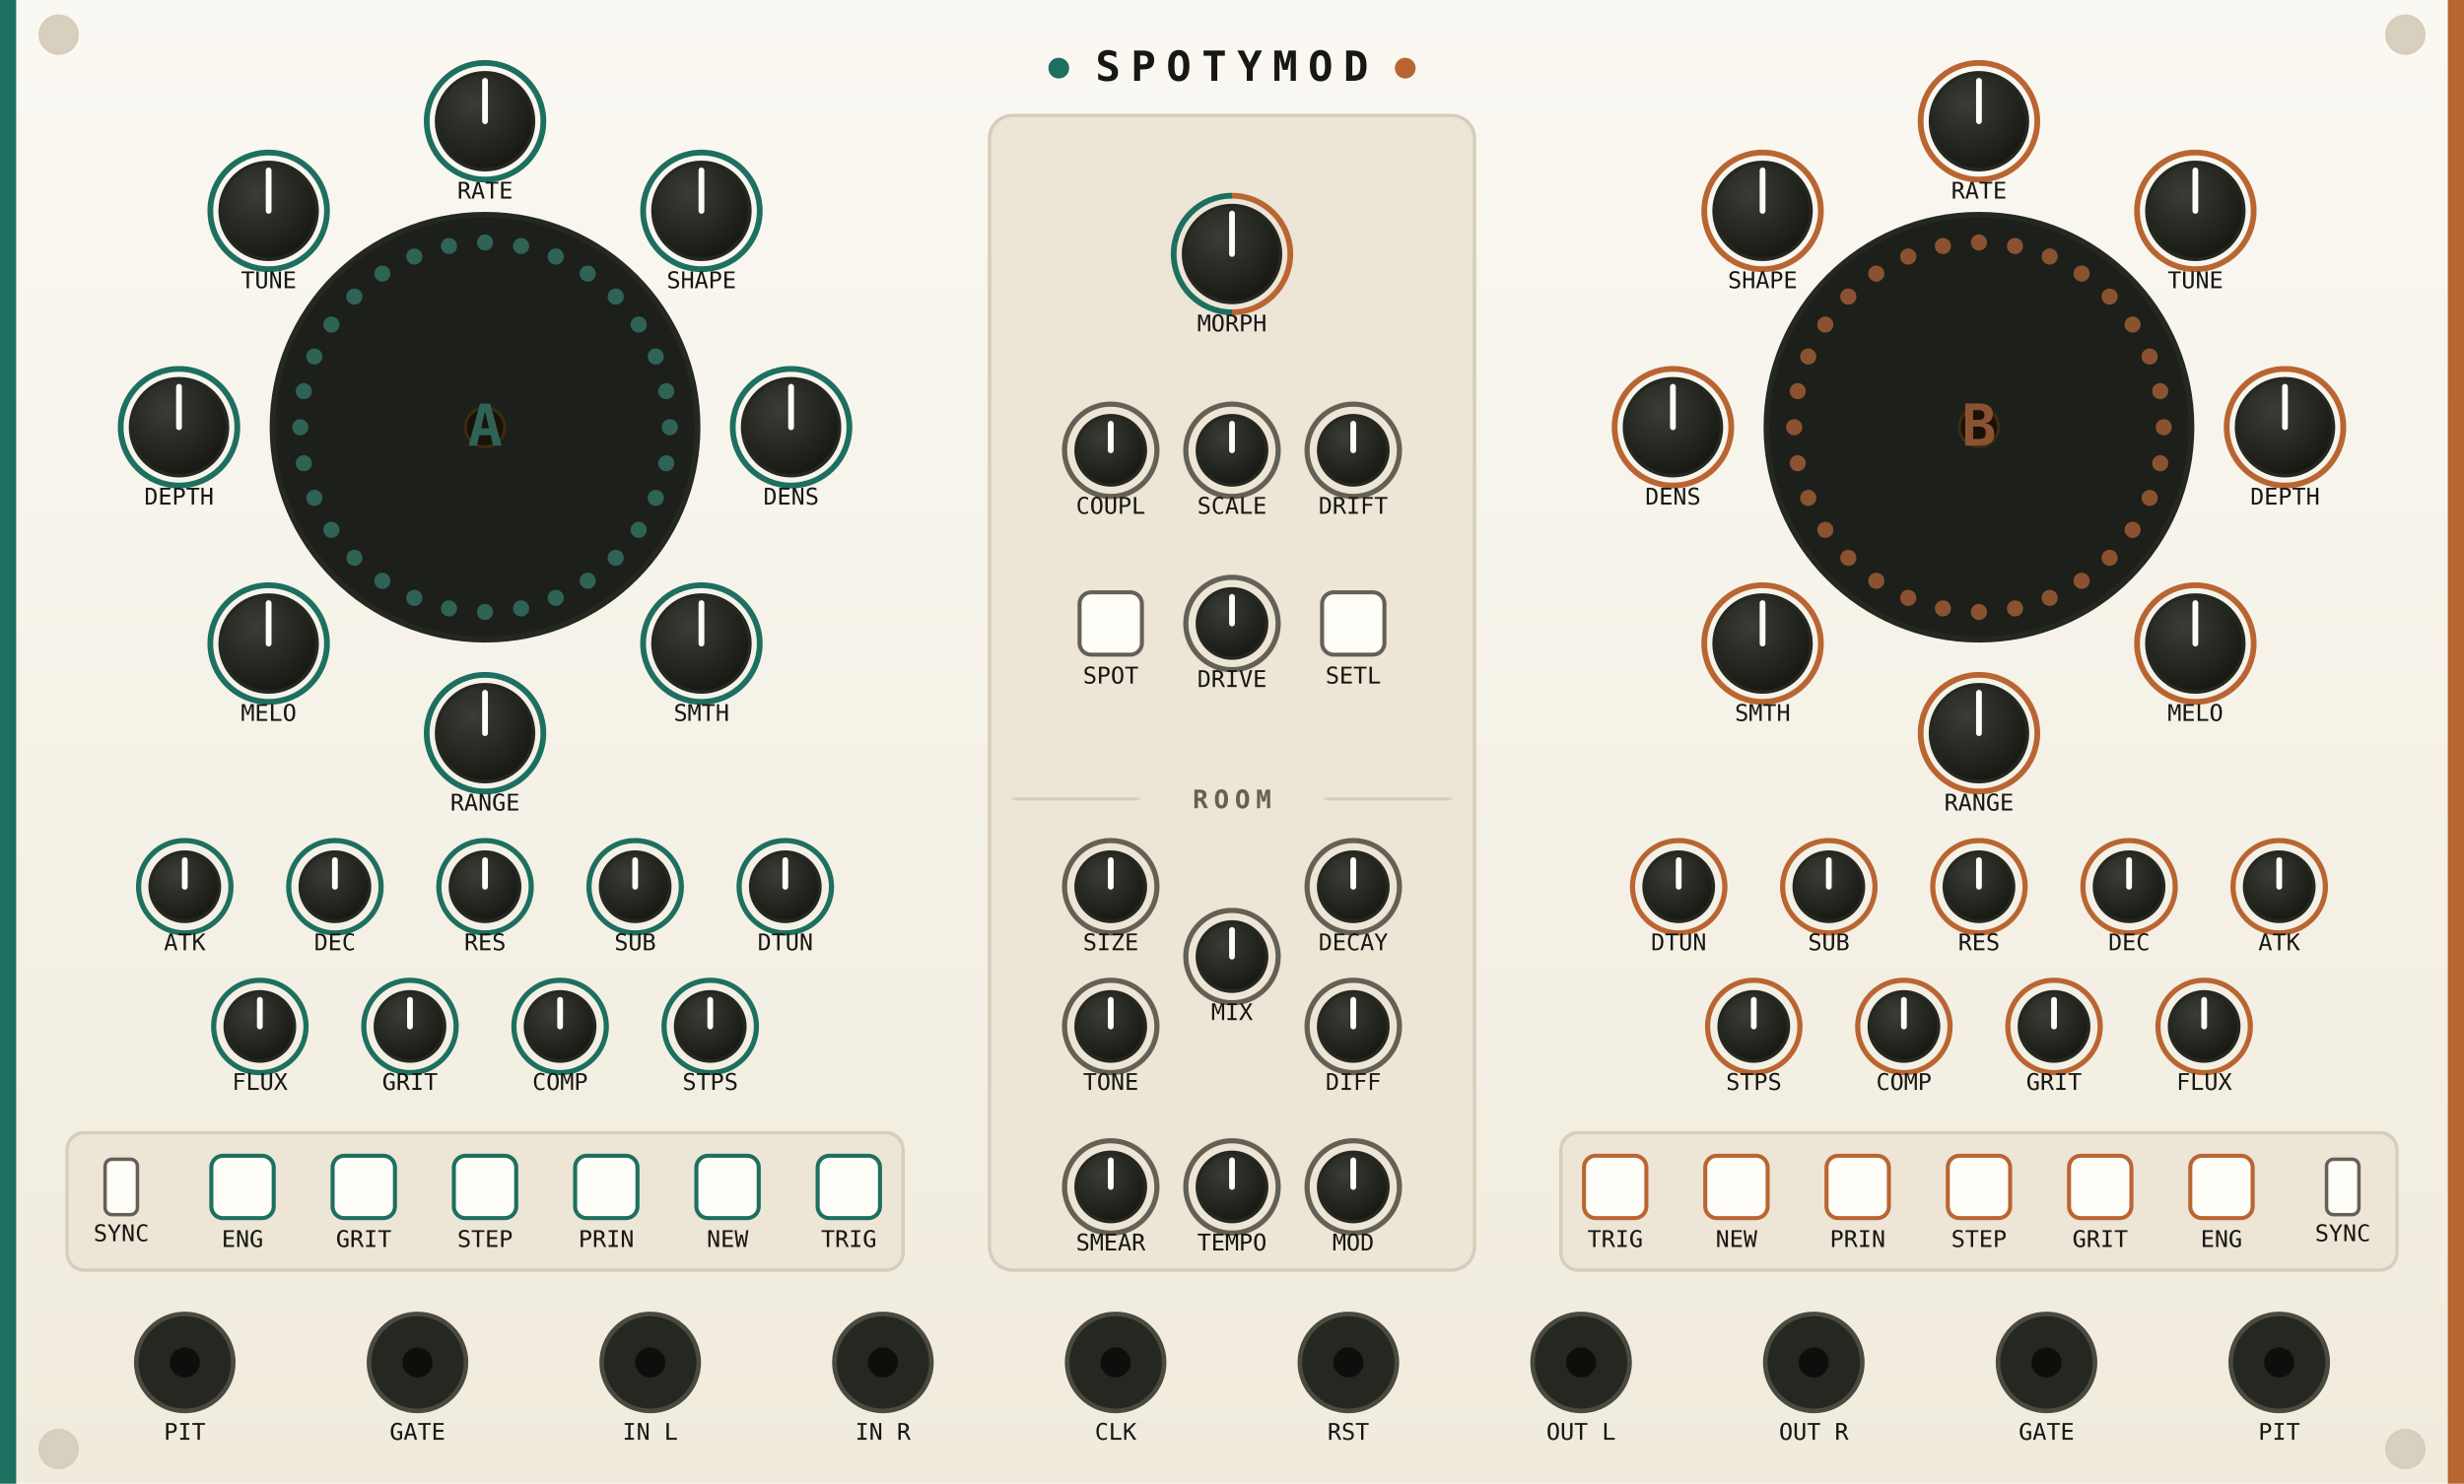
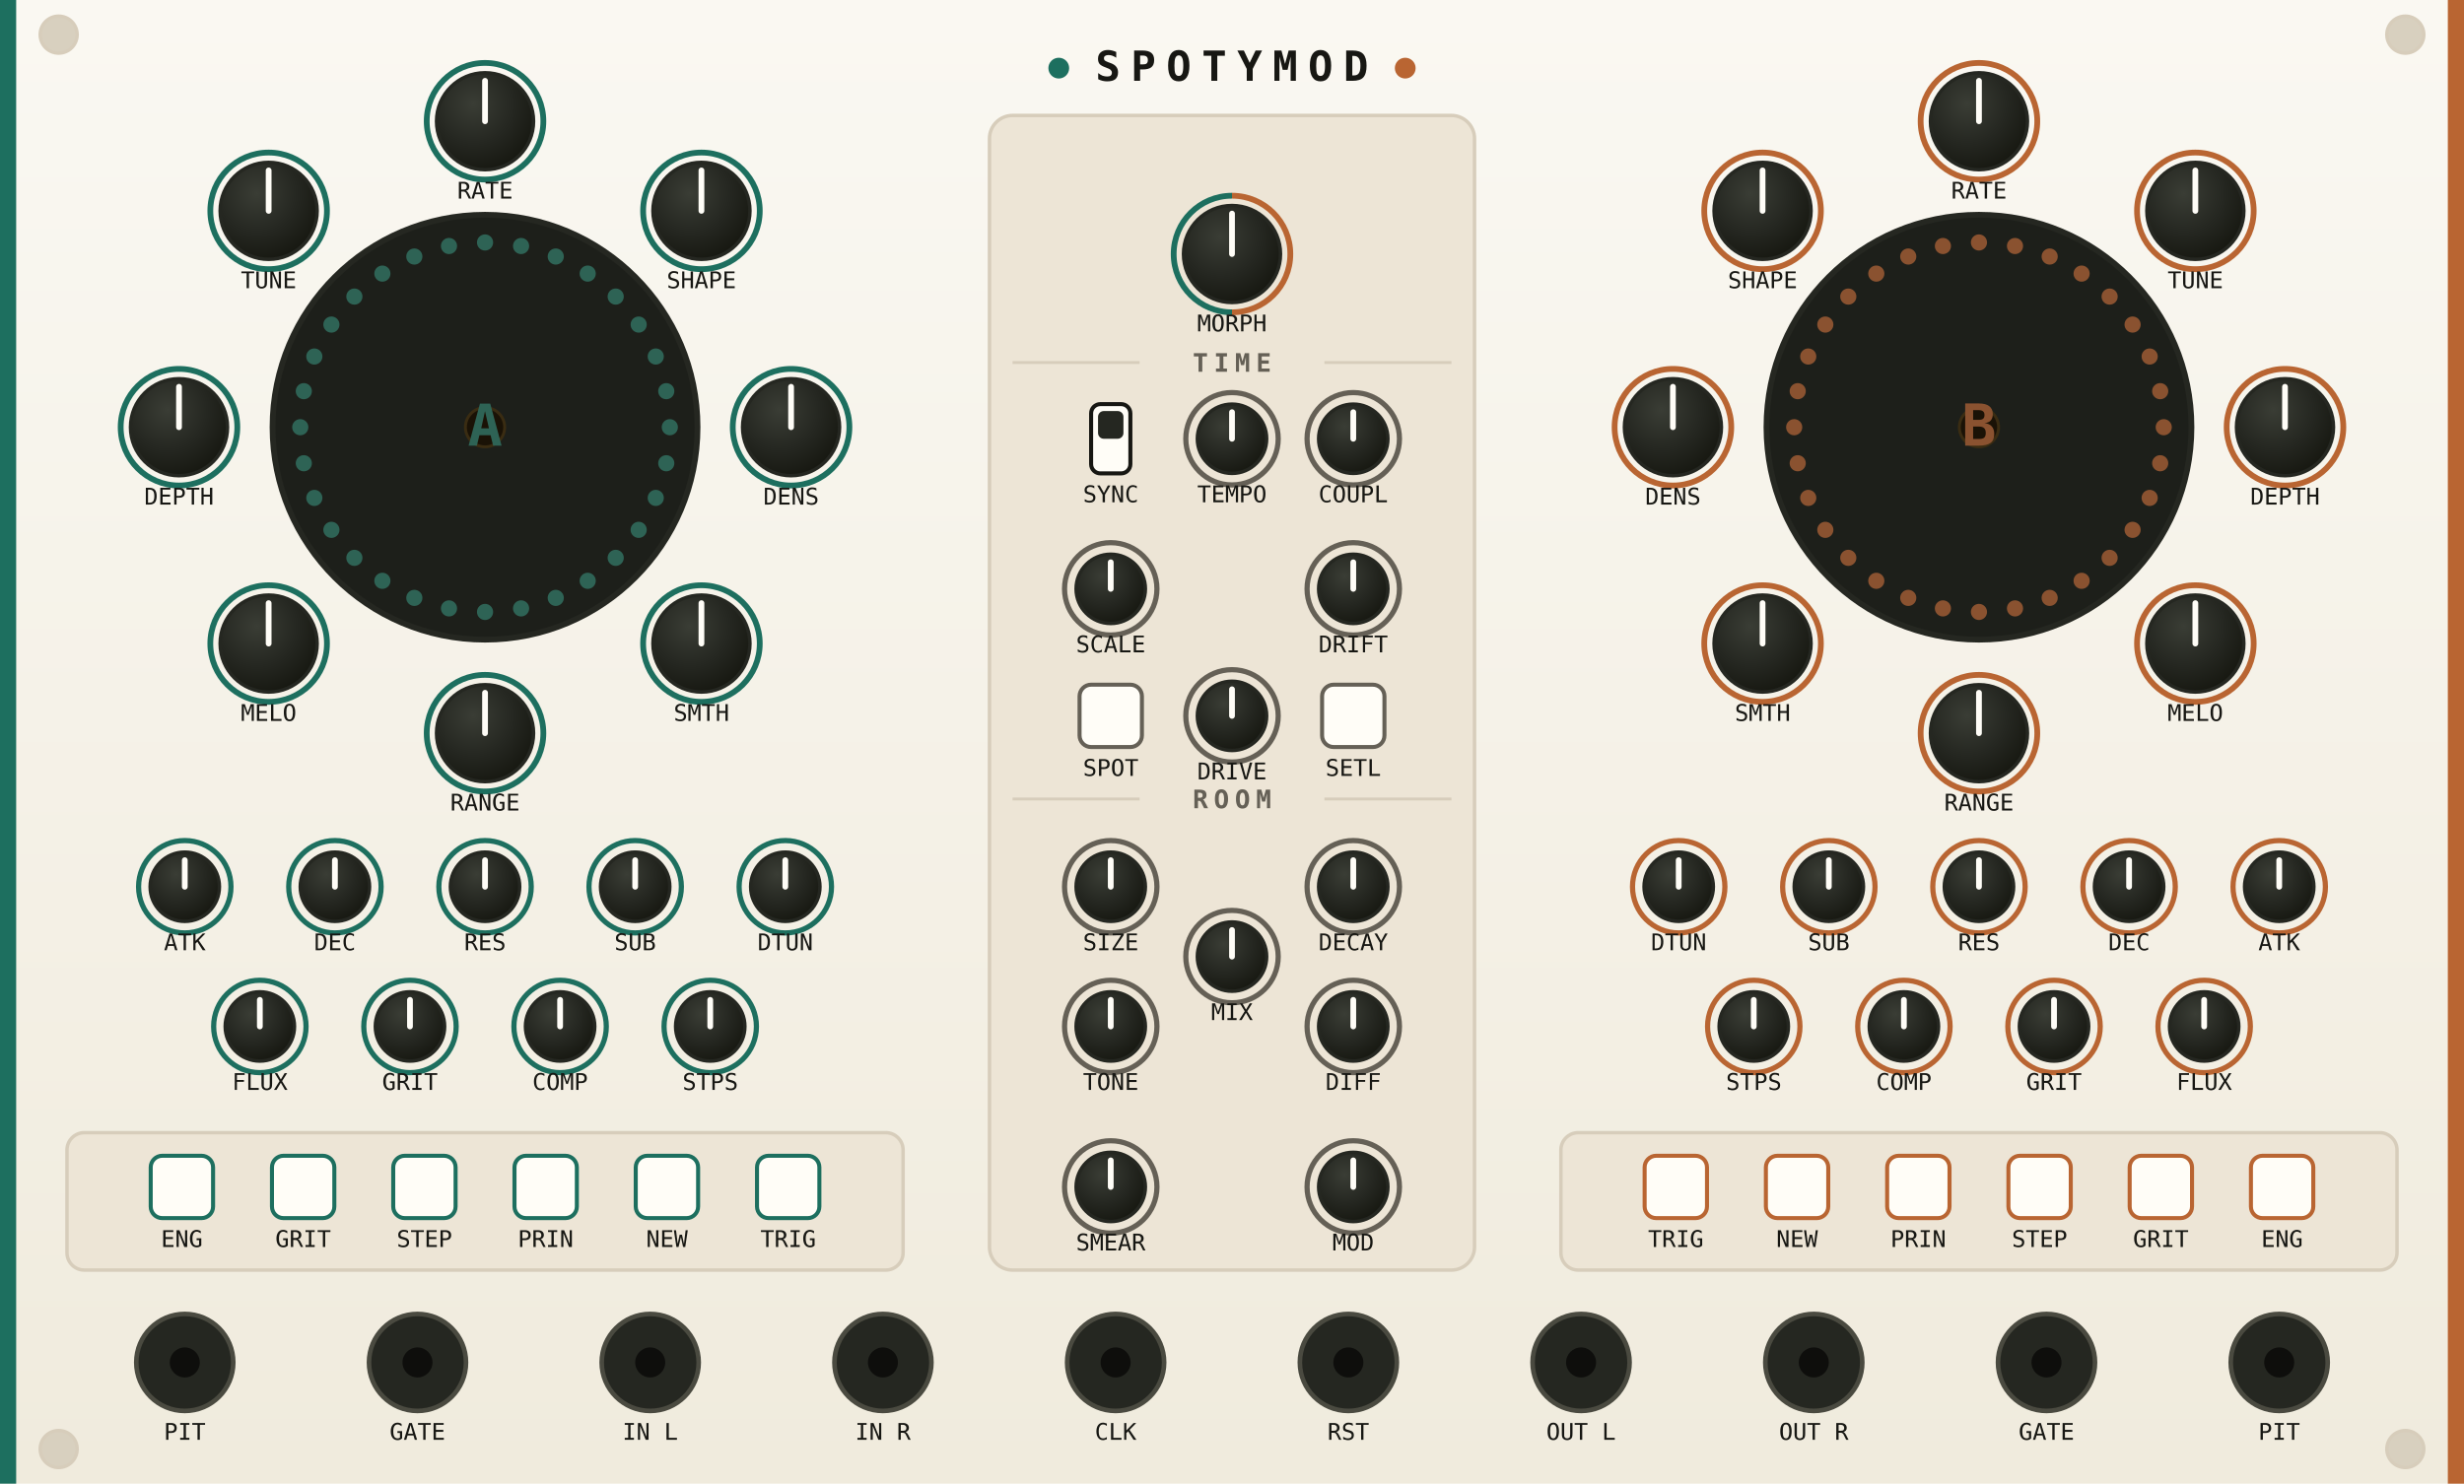
<svg xmlns="http://www.w3.org/2000/svg" width="213.360mm" height="128.500mm" viewBox="0 0 213.360 128.500">
  <defs>
    <radialGradient id="knobCap" cx="38%" cy="32%" r="75%">
      <stop offset="0%" stop-color="#3a3d35" />
      <stop offset="55%" stop-color="#252721" />
      <stop offset="100%" stop-color="#15160f" />
    </radialGradient>
    <linearGradient id="plate" x1="0" y1="0" x2="0" y2="1">
      <stop offset="0%" stop-color="#faf8f2" />
      <stop offset="100%" stop-color="#f0ebdd" />
    </linearGradient>
  </defs>
  <rect x="0" y="0" width="213.360" height="128.500" fill="url(#plate)" />
  <rect x="0" y="0" width="1.4" height="128.500" fill="#1d6f5f" />
  <rect x="211.960" y="0" width="1.4" height="128.500" fill="#b96532" />
  <circle cx="5.080" cy="3.000" r="1.6" fill="#d8d0bf" stroke="#d7cdbb" stroke-width="0.3" />
  <circle cx="5.080" cy="125.500" r="1.6" fill="#d8d0bf" stroke="#d7cdbb" stroke-width="0.3" />
  <circle cx="208.280" cy="3.000" r="1.6" fill="#d8d0bf" stroke="#d7cdbb" stroke-width="0.3" />
  <circle cx="208.280" cy="125.500" r="1.6" fill="#d8d0bf" stroke="#d7cdbb" stroke-width="0.3" />
  <rect x="85.680" y="10.0" width="42.0" height="100.0" rx="2" fill="#ede5d6" stroke="#d7cdbb" stroke-width="0.3" />
  <circle cx="42.000" cy="37.000" r="18.400" fill="#1d1f1a" stroke="#252721" stroke-width="0.5" />
  <circle cx="42.000" cy="21.000" r="0.7" fill="#2e6355" />
  <circle cx="45.121" cy="21.307" r="0.7" fill="#2e6355" />
  <circle cx="48.123" cy="22.218" r="0.7" fill="#2e6355" />
  <circle cx="50.889" cy="23.696" r="0.7" fill="#2e6355" />
  <circle cx="53.314" cy="25.686" r="0.7" fill="#2e6355" />
  <circle cx="55.304" cy="28.111" r="0.7" fill="#2e6355" />
  <circle cx="56.782" cy="30.877" r="0.7" fill="#2e6355" />
  <circle cx="57.693" cy="33.879" r="0.7" fill="#2e6355" />
  <circle cx="58.000" cy="37.000" r="0.7" fill="#2e6355" />
  <circle cx="57.693" cy="40.121" r="0.7" fill="#2e6355" />
  <circle cx="56.782" cy="43.123" r="0.7" fill="#2e6355" />
  <circle cx="55.304" cy="45.889" r="0.7" fill="#2e6355" />
  <circle cx="53.314" cy="48.314" r="0.7" fill="#2e6355" />
  <circle cx="50.889" cy="50.304" r="0.7" fill="#2e6355" />
  <circle cx="48.123" cy="51.782" r="0.7" fill="#2e6355" />
  <circle cx="45.121" cy="52.693" r="0.7" fill="#2e6355" />
  <circle cx="42.000" cy="53.000" r="0.7" fill="#2e6355" />
  <circle cx="38.879" cy="52.693" r="0.7" fill="#2e6355" />
  <circle cx="35.877" cy="51.782" r="0.7" fill="#2e6355" />
  <circle cx="33.111" cy="50.304" r="0.7" fill="#2e6355" />
  <circle cx="30.686" cy="48.314" r="0.7" fill="#2e6355" />
  <circle cx="28.696" cy="45.889" r="0.7" fill="#2e6355" />
  <circle cx="27.218" cy="43.123" r="0.7" fill="#2e6355" />
  <circle cx="26.307" cy="40.121" r="0.7" fill="#2e6355" />
  <circle cx="26.000" cy="37.000" r="0.7" fill="#2e6355" />
  <circle cx="26.307" cy="33.879" r="0.7" fill="#2e6355" />
  <circle cx="27.218" cy="30.877" r="0.7" fill="#2e6355" />
  <circle cx="28.696" cy="28.111" r="0.7" fill="#2e6355" />
  <circle cx="30.686" cy="25.686" r="0.7" fill="#2e6355" />
  <circle cx="33.111" cy="23.696" r="0.7" fill="#2e6355" />
  <circle cx="35.877" cy="22.218" r="0.7" fill="#2e6355" />
  <circle cx="38.879" cy="21.307" r="0.7" fill="#2e6355" />
  <circle cx="171.360" cy="37.000" r="18.400" fill="#1d1f1a" stroke="#252721" stroke-width="0.5" />
  <circle cx="171.360" cy="21.000" r="0.7" fill="#8a5230" />
  <circle cx="174.481" cy="21.307" r="0.7" fill="#8a5230" />
  <circle cx="177.483" cy="22.218" r="0.7" fill="#8a5230" />
  <circle cx="180.249" cy="23.696" r="0.7" fill="#8a5230" />
  <circle cx="182.674" cy="25.686" r="0.7" fill="#8a5230" />
  <circle cx="184.664" cy="28.111" r="0.7" fill="#8a5230" />
  <circle cx="186.142" cy="30.877" r="0.7" fill="#8a5230" />
  <circle cx="187.053" cy="33.879" r="0.7" fill="#8a5230" />
  <circle cx="187.360" cy="37.000" r="0.7" fill="#8a5230" />
  <circle cx="187.053" cy="40.121" r="0.7" fill="#8a5230" />
  <circle cx="186.142" cy="43.123" r="0.7" fill="#8a5230" />
  <circle cx="184.664" cy="45.889" r="0.7" fill="#8a5230" />
  <circle cx="182.674" cy="48.314" r="0.7" fill="#8a5230" />
  <circle cx="180.249" cy="50.304" r="0.7" fill="#8a5230" />
  <circle cx="177.483" cy="51.782" r="0.7" fill="#8a5230" />
  <circle cx="174.481" cy="52.693" r="0.7" fill="#8a5230" />
  <circle cx="171.360" cy="53.000" r="0.7" fill="#8a5230" />
  <circle cx="168.239" cy="52.693" r="0.7" fill="#8a5230" />
  <circle cx="165.237" cy="51.782" r="0.7" fill="#8a5230" />
  <circle cx="162.471" cy="50.304" r="0.7" fill="#8a5230" />
  <circle cx="160.046" cy="48.314" r="0.7" fill="#8a5230" />
  <circle cx="158.056" cy="45.889" r="0.7" fill="#8a5230" />
  <circle cx="156.578" cy="43.123" r="0.7" fill="#8a5230" />
  <circle cx="155.667" cy="40.121" r="0.7" fill="#8a5230" />
  <circle cx="155.360" cy="37.000" r="0.7" fill="#8a5230" />
  <circle cx="155.667" cy="33.879" r="0.7" fill="#8a5230" />
  <circle cx="156.578" cy="30.877" r="0.7" fill="#8a5230" />
  <circle cx="158.056" cy="28.111" r="0.7" fill="#8a5230" />
  <circle cx="160.046" cy="25.686" r="0.7" fill="#8a5230" />
  <circle cx="162.471" cy="23.696" r="0.7" fill="#8a5230" />
  <circle cx="165.237" cy="22.218" r="0.7" fill="#8a5230" />
  <circle cx="168.239" cy="21.307" r="0.7" fill="#8a5230" />
  <rect x="5.800" y="98.1" width="72.4" height="11.9" rx="1.5" fill="#ede5d6" stroke="#d7cdbb" stroke-width="0.3" />
  <rect x="135.160" y="98.1" width="72.4" height="11.9" rx="1.5" fill="#ede5d6" stroke="#d7cdbb" stroke-width="0.3" />
-   <line x1="87.680" y1="69.2" x2="98.680" y2="69.2" stroke="#d7cdbb" stroke-width="0.25" />
-   <line x1="114.680" y1="69.2" x2="125.680" y2="69.2" stroke="#d7cdbb" stroke-width="0.25" />
+   <line x1="87.680" y1="69.200" x2="98.680" y2="69.200" stroke="#d7cdbb" stroke-width="0.25" />
+   <line x1="114.680" y1="69.200" x2="125.680" y2="69.200" stroke="#d7cdbb" stroke-width="0.25" />
+   <line x1="87.680" y1="31.400" x2="98.680" y2="31.400" stroke="#d7cdbb" stroke-width="0.25" />
+   <line x1="114.680" y1="31.400" x2="125.680" y2="31.400" stroke="#d7cdbb" stroke-width="0.25" />
  <circle cx="91.680" cy="5.9" r="0.9" fill="#1d6f5f" />
  <circle cx="121.680" cy="5.9" r="0.9" fill="#b96532" />
  <circle cx="42.000" cy="10.500" r="5.050" fill="none" stroke="#1d6f5f" stroke-width="0.5" />
  <circle cx="42.000" cy="10.500" r="4.200" fill="url(#knobCap)" stroke="#252721" stroke-width="0.3" />
  <line x1="42.000" y1="10.500" x2="42.000" y2="7.000" stroke="#fffdf7" stroke-width="0.5" stroke-linecap="round" />
  <text x="42.000" y="17.200" fill="#171713" text-anchor="middle" font-family="monospace" font-size="2.0">RATE</text>
  <circle cx="60.738" cy="18.262" r="5.050" fill="none" stroke="#1d6f5f" stroke-width="0.5" />
  <circle cx="60.738" cy="18.262" r="4.200" fill="url(#knobCap)" stroke="#252721" stroke-width="0.3" />
  <line x1="60.738" y1="18.262" x2="60.738" y2="14.762" stroke="#fffdf7" stroke-width="0.5" stroke-linecap="round" />
  <text x="60.738" y="24.962" fill="#171713" text-anchor="middle" font-family="monospace" font-size="2.0">SHAPE</text>
  <circle cx="68.500" cy="37.000" r="5.050" fill="none" stroke="#1d6f5f" stroke-width="0.5" />
  <circle cx="68.500" cy="37.000" r="4.200" fill="url(#knobCap)" stroke="#252721" stroke-width="0.3" />
  <line x1="68.500" y1="37.000" x2="68.500" y2="33.500" stroke="#fffdf7" stroke-width="0.5" stroke-linecap="round" />
  <text x="68.500" y="43.700" fill="#171713" text-anchor="middle" font-family="monospace" font-size="2.0">DENS</text>
  <circle cx="60.738" cy="55.738" r="5.050" fill="none" stroke="#1d6f5f" stroke-width="0.5" />
  <circle cx="60.738" cy="55.738" r="4.200" fill="url(#knobCap)" stroke="#252721" stroke-width="0.3" />
  <line x1="60.738" y1="55.738" x2="60.738" y2="52.238" stroke="#fffdf7" stroke-width="0.5" stroke-linecap="round" />
  <text x="60.738" y="62.438" fill="#171713" text-anchor="middle" font-family="monospace" font-size="2.0">SMTH</text>
  <circle cx="42.000" cy="63.500" r="5.050" fill="none" stroke="#1d6f5f" stroke-width="0.5" />
  <circle cx="42.000" cy="63.500" r="4.200" fill="url(#knobCap)" stroke="#252721" stroke-width="0.3" />
  <line x1="42.000" y1="63.500" x2="42.000" y2="60.000" stroke="#fffdf7" stroke-width="0.5" stroke-linecap="round" />
  <text x="42.000" y="70.200" fill="#171713" text-anchor="middle" font-family="monospace" font-size="2.0">RANGE</text>
  <circle cx="23.262" cy="55.738" r="5.050" fill="none" stroke="#1d6f5f" stroke-width="0.5" />
  <circle cx="23.262" cy="55.738" r="4.200" fill="url(#knobCap)" stroke="#252721" stroke-width="0.3" />
  <line x1="23.262" y1="55.738" x2="23.262" y2="52.238" stroke="#fffdf7" stroke-width="0.5" stroke-linecap="round" />
  <text x="23.262" y="62.438" fill="#171713" text-anchor="middle" font-family="monospace" font-size="2.0">MELO</text>
  <circle cx="15.500" cy="37.000" r="5.050" fill="none" stroke="#1d6f5f" stroke-width="0.5" />
  <circle cx="15.500" cy="37.000" r="4.200" fill="url(#knobCap)" stroke="#252721" stroke-width="0.3" />
  <line x1="15.500" y1="37.000" x2="15.500" y2="33.500" stroke="#fffdf7" stroke-width="0.5" stroke-linecap="round" />
  <text x="15.500" y="43.700" fill="#171713" text-anchor="middle" font-family="monospace" font-size="2.0">DEPTH</text>
  <circle cx="23.262" cy="18.262" r="5.050" fill="none" stroke="#1d6f5f" stroke-width="0.5" />
  <circle cx="23.262" cy="18.262" r="4.200" fill="url(#knobCap)" stroke="#252721" stroke-width="0.3" />
  <line x1="23.262" y1="18.262" x2="23.262" y2="14.762" stroke="#fffdf7" stroke-width="0.5" stroke-linecap="round" />
  <text x="23.262" y="24.962" fill="#171713" text-anchor="middle" font-family="monospace" font-size="2.0">TUNE</text>
  <circle cx="16.000" cy="76.800" r="4.000" fill="none" stroke="#1d6f5f" stroke-width="0.45" />
  <circle cx="16.000" cy="76.800" r="3.000" fill="url(#knobCap)" stroke="#252721" stroke-width="0.3" />
  <line x1="16.000" y1="76.800" x2="16.000" y2="74.500" stroke="#fffdf7" stroke-width="0.5" stroke-linecap="round" />
  <text x="16.000" y="82.300" fill="#171713" text-anchor="middle" font-family="monospace" font-size="2.0">ATK</text>
  <circle cx="29.000" cy="76.800" r="4.000" fill="none" stroke="#1d6f5f" stroke-width="0.45" />
  <circle cx="29.000" cy="76.800" r="3.000" fill="url(#knobCap)" stroke="#252721" stroke-width="0.3" />
  <line x1="29.000" y1="76.800" x2="29.000" y2="74.500" stroke="#fffdf7" stroke-width="0.5" stroke-linecap="round" />
  <text x="29.000" y="82.300" fill="#171713" text-anchor="middle" font-family="monospace" font-size="2.0">DEC</text>
  <circle cx="42.000" cy="76.800" r="4.000" fill="none" stroke="#1d6f5f" stroke-width="0.45" />
  <circle cx="42.000" cy="76.800" r="3.000" fill="url(#knobCap)" stroke="#252721" stroke-width="0.3" />
  <line x1="42.000" y1="76.800" x2="42.000" y2="74.500" stroke="#fffdf7" stroke-width="0.5" stroke-linecap="round" />
  <text x="42.000" y="82.300" fill="#171713" text-anchor="middle" font-family="monospace" font-size="2.0">RES</text>
  <circle cx="55.000" cy="76.800" r="4.000" fill="none" stroke="#1d6f5f" stroke-width="0.45" />
  <circle cx="55.000" cy="76.800" r="3.000" fill="url(#knobCap)" stroke="#252721" stroke-width="0.3" />
  <line x1="55.000" y1="76.800" x2="55.000" y2="74.500" stroke="#fffdf7" stroke-width="0.5" stroke-linecap="round" />
  <text x="55.000" y="82.300" fill="#171713" text-anchor="middle" font-family="monospace" font-size="2.0">SUB</text>
  <circle cx="68.000" cy="76.800" r="4.000" fill="none" stroke="#1d6f5f" stroke-width="0.45" />
  <circle cx="68.000" cy="76.800" r="3.000" fill="url(#knobCap)" stroke="#252721" stroke-width="0.3" />
  <line x1="68.000" y1="76.800" x2="68.000" y2="74.500" stroke="#fffdf7" stroke-width="0.5" stroke-linecap="round" />
  <text x="68.000" y="82.300" fill="#171713" text-anchor="middle" font-family="monospace" font-size="2.0">DTUN</text>
  <circle cx="22.500" cy="88.900" r="4.000" fill="none" stroke="#1d6f5f" stroke-width="0.45" />
  <circle cx="22.500" cy="88.900" r="3.000" fill="url(#knobCap)" stroke="#252721" stroke-width="0.3" />
  <line x1="22.500" y1="88.900" x2="22.500" y2="86.600" stroke="#fffdf7" stroke-width="0.5" stroke-linecap="round" />
  <text x="22.500" y="94.400" fill="#171713" text-anchor="middle" font-family="monospace" font-size="2.0">FLUX</text>
  <circle cx="35.500" cy="88.900" r="4.000" fill="none" stroke="#1d6f5f" stroke-width="0.45" />
  <circle cx="35.500" cy="88.900" r="3.000" fill="url(#knobCap)" stroke="#252721" stroke-width="0.3" />
  <line x1="35.500" y1="88.900" x2="35.500" y2="86.600" stroke="#fffdf7" stroke-width="0.5" stroke-linecap="round" />
  <text x="35.500" y="94.400" fill="#171713" text-anchor="middle" font-family="monospace" font-size="2.0">GRIT</text>
  <circle cx="48.500" cy="88.900" r="4.000" fill="none" stroke="#1d6f5f" stroke-width="0.45" />
  <circle cx="48.500" cy="88.900" r="3.000" fill="url(#knobCap)" stroke="#252721" stroke-width="0.3" />
  <line x1="48.500" y1="88.900" x2="48.500" y2="86.600" stroke="#fffdf7" stroke-width="0.5" stroke-linecap="round" />
  <text x="48.500" y="94.400" fill="#171713" text-anchor="middle" font-family="monospace" font-size="2.0">COMP</text>
  <circle cx="61.500" cy="88.900" r="4.000" fill="none" stroke="#1d6f5f" stroke-width="0.45" />
  <circle cx="61.500" cy="88.900" r="3.000" fill="url(#knobCap)" stroke="#252721" stroke-width="0.3" />
  <line x1="61.500" y1="88.900" x2="61.500" y2="86.600" stroke="#fffdf7" stroke-width="0.5" stroke-linecap="round" />
  <text x="61.500" y="94.400" fill="#171713" text-anchor="middle" font-family="monospace" font-size="2.0">STPS</text>
-   <rect x="9.100" y="100.400" width="2.8" height="4.8" rx="0.6" fill="#fffdf7" stroke="#656056" stroke-width="0.3" />
-   <text x="10.500" y="107.500" fill="#171713" text-anchor="middle" font-family="monospace" font-size="2.0">SYNC</text>
-   <rect x="18.300" y="100.100" width="5.400" height="5.400" rx="1.0" fill="#fffdf7" stroke="#1d6f5f" stroke-width="0.35" />
-   <text x="21.000" y="108.000" fill="#171713" text-anchor="middle" font-family="monospace" font-size="2.0">ENG</text>
-   <rect x="28.800" y="100.100" width="5.400" height="5.400" rx="1.0" fill="#fffdf7" stroke="#1d6f5f" stroke-width="0.35" />
-   <text x="31.500" y="108.000" fill="#171713" text-anchor="middle" font-family="monospace" font-size="2.0">GRIT</text>
-   <rect x="39.300" y="100.100" width="5.400" height="5.400" rx="1.0" fill="#fffdf7" stroke="#1d6f5f" stroke-width="0.35" />
-   <text x="42.000" y="108.000" fill="#171713" text-anchor="middle" font-family="monospace" font-size="2.0">STEP</text>
-   <rect x="49.800" y="100.100" width="5.400" height="5.400" rx="1.0" fill="#fffdf7" stroke="#1d6f5f" stroke-width="0.35" />
-   <text x="52.500" y="108.000" fill="#171713" text-anchor="middle" font-family="monospace" font-size="2.0">PRIN</text>
-   <rect x="60.300" y="100.100" width="5.400" height="5.400" rx="1.0" fill="#fffdf7" stroke="#1d6f5f" stroke-width="0.35" />
-   <text x="63.000" y="108.000" fill="#171713" text-anchor="middle" font-family="monospace" font-size="2.0">NEW</text>
-   <rect x="70.800" y="100.100" width="5.400" height="5.400" rx="1.0" fill="#fffdf7" stroke="#1d6f5f" stroke-width="0.35" />
-   <text x="73.500" y="108.000" fill="#171713" text-anchor="middle" font-family="monospace" font-size="2.0">TRIG</text>
+   <rect x="13.050" y="100.100" width="5.400" height="5.400" rx="1.0" fill="#fffdf7" stroke="#1d6f5f" stroke-width="0.35" />
+   <text x="15.750" y="108.000" fill="#171713" text-anchor="middle" font-family="monospace" font-size="2.0">ENG</text>
+   <rect x="23.550" y="100.100" width="5.400" height="5.400" rx="1.0" fill="#fffdf7" stroke="#1d6f5f" stroke-width="0.35" />
+   <text x="26.250" y="108.000" fill="#171713" text-anchor="middle" font-family="monospace" font-size="2.0">GRIT</text>
+   <rect x="34.050" y="100.100" width="5.400" height="5.400" rx="1.0" fill="#fffdf7" stroke="#1d6f5f" stroke-width="0.35" />
+   <text x="36.750" y="108.000" fill="#171713" text-anchor="middle" font-family="monospace" font-size="2.0">STEP</text>
+   <rect x="44.550" y="100.100" width="5.400" height="5.400" rx="1.0" fill="#fffdf7" stroke="#1d6f5f" stroke-width="0.35" />
+   <text x="47.250" y="108.000" fill="#171713" text-anchor="middle" font-family="monospace" font-size="2.0">PRIN</text>
+   <rect x="55.050" y="100.100" width="5.400" height="5.400" rx="1.0" fill="#fffdf7" stroke="#1d6f5f" stroke-width="0.35" />
+   <text x="57.750" y="108.000" fill="#171713" text-anchor="middle" font-family="monospace" font-size="2.0">NEW</text>
+   <rect x="65.550" y="100.100" width="5.400" height="5.400" rx="1.0" fill="#fffdf7" stroke="#1d6f5f" stroke-width="0.35" />
+   <text x="68.250" y="108.000" fill="#171713" text-anchor="middle" font-family="monospace" font-size="2.0">TRIG</text>
  <circle cx="171.360" cy="10.500" r="5.050" fill="none" stroke="#b96532" stroke-width="0.5" />
  <circle cx="171.360" cy="10.500" r="4.200" fill="url(#knobCap)" stroke="#252721" stroke-width="0.3" />
  <line x1="171.360" y1="10.500" x2="171.360" y2="7.000" stroke="#fffdf7" stroke-width="0.5" stroke-linecap="round" />
  <text x="171.360" y="17.200" fill="#171713" text-anchor="middle" font-family="monospace" font-size="2.0">RATE</text>
  <circle cx="152.622" cy="18.262" r="5.050" fill="none" stroke="#b96532" stroke-width="0.5" />
  <circle cx="152.622" cy="18.262" r="4.200" fill="url(#knobCap)" stroke="#252721" stroke-width="0.3" />
  <line x1="152.622" y1="18.262" x2="152.622" y2="14.762" stroke="#fffdf7" stroke-width="0.5" stroke-linecap="round" />
  <text x="152.622" y="24.962" fill="#171713" text-anchor="middle" font-family="monospace" font-size="2.0">SHAPE</text>
  <circle cx="144.860" cy="37.000" r="5.050" fill="none" stroke="#b96532" stroke-width="0.5" />
  <circle cx="144.860" cy="37.000" r="4.200" fill="url(#knobCap)" stroke="#252721" stroke-width="0.3" />
  <line x1="144.860" y1="37.000" x2="144.860" y2="33.500" stroke="#fffdf7" stroke-width="0.5" stroke-linecap="round" />
  <text x="144.860" y="43.700" fill="#171713" text-anchor="middle" font-family="monospace" font-size="2.0">DENS</text>
  <circle cx="152.622" cy="55.738" r="5.050" fill="none" stroke="#b96532" stroke-width="0.5" />
  <circle cx="152.622" cy="55.738" r="4.200" fill="url(#knobCap)" stroke="#252721" stroke-width="0.3" />
  <line x1="152.622" y1="55.738" x2="152.622" y2="52.238" stroke="#fffdf7" stroke-width="0.5" stroke-linecap="round" />
  <text x="152.622" y="62.438" fill="#171713" text-anchor="middle" font-family="monospace" font-size="2.0">SMTH</text>
  <circle cx="171.360" cy="63.500" r="5.050" fill="none" stroke="#b96532" stroke-width="0.5" />
  <circle cx="171.360" cy="63.500" r="4.200" fill="url(#knobCap)" stroke="#252721" stroke-width="0.3" />
  <line x1="171.360" y1="63.500" x2="171.360" y2="60.000" stroke="#fffdf7" stroke-width="0.5" stroke-linecap="round" />
  <text x="171.360" y="70.200" fill="#171713" text-anchor="middle" font-family="monospace" font-size="2.0">RANGE</text>
  <circle cx="190.098" cy="55.738" r="5.050" fill="none" stroke="#b96532" stroke-width="0.5" />
  <circle cx="190.098" cy="55.738" r="4.200" fill="url(#knobCap)" stroke="#252721" stroke-width="0.3" />
  <line x1="190.098" y1="55.738" x2="190.098" y2="52.238" stroke="#fffdf7" stroke-width="0.5" stroke-linecap="round" />
  <text x="190.098" y="62.438" fill="#171713" text-anchor="middle" font-family="monospace" font-size="2.0">MELO</text>
  <circle cx="197.860" cy="37.000" r="5.050" fill="none" stroke="#b96532" stroke-width="0.5" />
  <circle cx="197.860" cy="37.000" r="4.200" fill="url(#knobCap)" stroke="#252721" stroke-width="0.3" />
  <line x1="197.860" y1="37.000" x2="197.860" y2="33.500" stroke="#fffdf7" stroke-width="0.5" stroke-linecap="round" />
  <text x="197.860" y="43.700" fill="#171713" text-anchor="middle" font-family="monospace" font-size="2.0">DEPTH</text>
  <circle cx="190.098" cy="18.262" r="5.050" fill="none" stroke="#b96532" stroke-width="0.5" />
  <circle cx="190.098" cy="18.262" r="4.200" fill="url(#knobCap)" stroke="#252721" stroke-width="0.3" />
  <line x1="190.098" y1="18.262" x2="190.098" y2="14.762" stroke="#fffdf7" stroke-width="0.5" stroke-linecap="round" />
  <text x="190.098" y="24.962" fill="#171713" text-anchor="middle" font-family="monospace" font-size="2.0">TUNE</text>
  <circle cx="197.360" cy="76.800" r="4.000" fill="none" stroke="#b96532" stroke-width="0.45" />
  <circle cx="197.360" cy="76.800" r="3.000" fill="url(#knobCap)" stroke="#252721" stroke-width="0.3" />
  <line x1="197.360" y1="76.800" x2="197.360" y2="74.500" stroke="#fffdf7" stroke-width="0.5" stroke-linecap="round" />
  <text x="197.360" y="82.300" fill="#171713" text-anchor="middle" font-family="monospace" font-size="2.0">ATK</text>
  <circle cx="184.360" cy="76.800" r="4.000" fill="none" stroke="#b96532" stroke-width="0.45" />
  <circle cx="184.360" cy="76.800" r="3.000" fill="url(#knobCap)" stroke="#252721" stroke-width="0.3" />
  <line x1="184.360" y1="76.800" x2="184.360" y2="74.500" stroke="#fffdf7" stroke-width="0.5" stroke-linecap="round" />
  <text x="184.360" y="82.300" fill="#171713" text-anchor="middle" font-family="monospace" font-size="2.0">DEC</text>
  <circle cx="171.360" cy="76.800" r="4.000" fill="none" stroke="#b96532" stroke-width="0.45" />
  <circle cx="171.360" cy="76.800" r="3.000" fill="url(#knobCap)" stroke="#252721" stroke-width="0.3" />
  <line x1="171.360" y1="76.800" x2="171.360" y2="74.500" stroke="#fffdf7" stroke-width="0.5" stroke-linecap="round" />
  <text x="171.360" y="82.300" fill="#171713" text-anchor="middle" font-family="monospace" font-size="2.0">RES</text>
  <circle cx="158.360" cy="76.800" r="4.000" fill="none" stroke="#b96532" stroke-width="0.45" />
  <circle cx="158.360" cy="76.800" r="3.000" fill="url(#knobCap)" stroke="#252721" stroke-width="0.3" />
  <line x1="158.360" y1="76.800" x2="158.360" y2="74.500" stroke="#fffdf7" stroke-width="0.5" stroke-linecap="round" />
  <text x="158.360" y="82.300" fill="#171713" text-anchor="middle" font-family="monospace" font-size="2.0">SUB</text>
  <circle cx="145.360" cy="76.800" r="4.000" fill="none" stroke="#b96532" stroke-width="0.45" />
  <circle cx="145.360" cy="76.800" r="3.000" fill="url(#knobCap)" stroke="#252721" stroke-width="0.3" />
  <line x1="145.360" y1="76.800" x2="145.360" y2="74.500" stroke="#fffdf7" stroke-width="0.5" stroke-linecap="round" />
  <text x="145.360" y="82.300" fill="#171713" text-anchor="middle" font-family="monospace" font-size="2.0">DTUN</text>
  <circle cx="190.860" cy="88.900" r="4.000" fill="none" stroke="#b96532" stroke-width="0.45" />
  <circle cx="190.860" cy="88.900" r="3.000" fill="url(#knobCap)" stroke="#252721" stroke-width="0.3" />
  <line x1="190.860" y1="88.900" x2="190.860" y2="86.600" stroke="#fffdf7" stroke-width="0.5" stroke-linecap="round" />
  <text x="190.860" y="94.400" fill="#171713" text-anchor="middle" font-family="monospace" font-size="2.0">FLUX</text>
  <circle cx="177.860" cy="88.900" r="4.000" fill="none" stroke="#b96532" stroke-width="0.45" />
  <circle cx="177.860" cy="88.900" r="3.000" fill="url(#knobCap)" stroke="#252721" stroke-width="0.3" />
  <line x1="177.860" y1="88.900" x2="177.860" y2="86.600" stroke="#fffdf7" stroke-width="0.5" stroke-linecap="round" />
  <text x="177.860" y="94.400" fill="#171713" text-anchor="middle" font-family="monospace" font-size="2.0">GRIT</text>
  <circle cx="164.860" cy="88.900" r="4.000" fill="none" stroke="#b96532" stroke-width="0.45" />
  <circle cx="164.860" cy="88.900" r="3.000" fill="url(#knobCap)" stroke="#252721" stroke-width="0.3" />
  <line x1="164.860" y1="88.900" x2="164.860" y2="86.600" stroke="#fffdf7" stroke-width="0.5" stroke-linecap="round" />
  <text x="164.860" y="94.400" fill="#171713" text-anchor="middle" font-family="monospace" font-size="2.0">COMP</text>
  <circle cx="151.860" cy="88.900" r="4.000" fill="none" stroke="#b96532" stroke-width="0.45" />
  <circle cx="151.860" cy="88.900" r="3.000" fill="url(#knobCap)" stroke="#252721" stroke-width="0.3" />
  <line x1="151.860" y1="88.900" x2="151.860" y2="86.600" stroke="#fffdf7" stroke-width="0.5" stroke-linecap="round" />
  <text x="151.860" y="94.400" fill="#171713" text-anchor="middle" font-family="monospace" font-size="2.0">STPS</text>
-   <rect x="201.460" y="100.400" width="2.8" height="4.8" rx="0.6" fill="#fffdf7" stroke="#656056" stroke-width="0.3" />
-   <text x="202.860" y="107.500" fill="#171713" text-anchor="middle" font-family="monospace" font-size="2.0">SYNC</text>
-   <rect x="189.660" y="100.100" width="5.400" height="5.400" rx="1.0" fill="#fffdf7" stroke="#b96532" stroke-width="0.35" />
-   <text x="192.360" y="108.000" fill="#171713" text-anchor="middle" font-family="monospace" font-size="2.0">ENG</text>
-   <rect x="179.160" y="100.100" width="5.400" height="5.400" rx="1.0" fill="#fffdf7" stroke="#b96532" stroke-width="0.35" />
-   <text x="181.860" y="108.000" fill="#171713" text-anchor="middle" font-family="monospace" font-size="2.0">GRIT</text>
-   <rect x="168.660" y="100.100" width="5.400" height="5.400" rx="1.0" fill="#fffdf7" stroke="#b96532" stroke-width="0.35" />
-   <text x="171.360" y="108.000" fill="#171713" text-anchor="middle" font-family="monospace" font-size="2.0">STEP</text>
-   <rect x="158.160" y="100.100" width="5.400" height="5.400" rx="1.0" fill="#fffdf7" stroke="#b96532" stroke-width="0.35" />
-   <text x="160.860" y="108.000" fill="#171713" text-anchor="middle" font-family="monospace" font-size="2.0">PRIN</text>
-   <rect x="147.660" y="100.100" width="5.400" height="5.400" rx="1.0" fill="#fffdf7" stroke="#b96532" stroke-width="0.35" />
-   <text x="150.360" y="108.000" fill="#171713" text-anchor="middle" font-family="monospace" font-size="2.0">NEW</text>
-   <rect x="137.160" y="100.100" width="5.400" height="5.400" rx="1.0" fill="#fffdf7" stroke="#b96532" stroke-width="0.35" />
-   <text x="139.860" y="108.000" fill="#171713" text-anchor="middle" font-family="monospace" font-size="2.0">TRIG</text>
+   <rect x="194.910" y="100.100" width="5.400" height="5.400" rx="1.0" fill="#fffdf7" stroke="#b96532" stroke-width="0.35" />
+   <text x="197.610" y="108.000" fill="#171713" text-anchor="middle" font-family="monospace" font-size="2.0">ENG</text>
+   <rect x="184.410" y="100.100" width="5.400" height="5.400" rx="1.0" fill="#fffdf7" stroke="#b96532" stroke-width="0.35" />
+   <text x="187.110" y="108.000" fill="#171713" text-anchor="middle" font-family="monospace" font-size="2.0">GRIT</text>
+   <rect x="173.910" y="100.100" width="5.400" height="5.400" rx="1.0" fill="#fffdf7" stroke="#b96532" stroke-width="0.35" />
+   <text x="176.610" y="108.000" fill="#171713" text-anchor="middle" font-family="monospace" font-size="2.0">STEP</text>
+   <rect x="163.410" y="100.100" width="5.400" height="5.400" rx="1.0" fill="#fffdf7" stroke="#b96532" stroke-width="0.35" />
+   <text x="166.110" y="108.000" fill="#171713" text-anchor="middle" font-family="monospace" font-size="2.0">PRIN</text>
+   <rect x="152.910" y="100.100" width="5.400" height="5.400" rx="1.0" fill="#fffdf7" stroke="#b96532" stroke-width="0.35" />
+   <text x="155.610" y="108.000" fill="#171713" text-anchor="middle" font-family="monospace" font-size="2.0">NEW</text>
+   <rect x="142.410" y="100.100" width="5.400" height="5.400" rx="1.0" fill="#fffdf7" stroke="#b96532" stroke-width="0.35" />
+   <text x="145.110" y="108.000" fill="#171713" text-anchor="middle" font-family="monospace" font-size="2.0">TRIG</text>
  <path d="M 106.680 16.950 A 5.050 5.050 0 0 0 106.680 27.050" fill="none" stroke="#1d6f5f" stroke-width="0.5" />
  <path d="M 106.680 16.950 A 5.050 5.050 0 0 1 106.680 27.050" fill="none" stroke="#b96532" stroke-width="0.5" />
  <circle cx="106.680" cy="22.000" r="4.200" fill="url(#knobCap)" stroke="#252721" stroke-width="0.3" />
  <line x1="106.680" y1="22.000" x2="106.680" y2="18.500" stroke="#fffdf7" stroke-width="0.5" stroke-linecap="round" />
  <text x="106.680" y="28.700" fill="#171713" text-anchor="middle" font-family="monospace" font-size="2.0">MORPH</text>
-   <circle cx="96.180" cy="39.000" r="4.000" fill="none" stroke="#656056" stroke-width="0.45" />
-   <circle cx="96.180" cy="39.000" r="3.000" fill="url(#knobCap)" stroke="#252721" stroke-width="0.3" />
-   <line x1="96.180" y1="39.000" x2="96.180" y2="36.700" stroke="#fffdf7" stroke-width="0.5" stroke-linecap="round" />
-   <text x="96.180" y="44.500" fill="#171713" text-anchor="middle" font-family="monospace" font-size="2.0">COUPL</text>
-   <circle cx="106.680" cy="39.000" r="4.000" fill="none" stroke="#656056" stroke-width="0.45" />
-   <circle cx="106.680" cy="39.000" r="3.000" fill="url(#knobCap)" stroke="#252721" stroke-width="0.3" />
-   <line x1="106.680" y1="39.000" x2="106.680" y2="36.700" stroke="#fffdf7" stroke-width="0.5" stroke-linecap="round" />
-   <text x="106.680" y="44.500" fill="#171713" text-anchor="middle" font-family="monospace" font-size="2.0">SCALE</text>
-   <circle cx="117.180" cy="39.000" r="4.000" fill="none" stroke="#656056" stroke-width="0.45" />
-   <circle cx="117.180" cy="39.000" r="3.000" fill="url(#knobCap)" stroke="#252721" stroke-width="0.3" />
-   <line x1="117.180" y1="39.000" x2="117.180" y2="36.700" stroke="#fffdf7" stroke-width="0.5" stroke-linecap="round" />
-   <text x="117.180" y="44.500" fill="#171713" text-anchor="middle" font-family="monospace" font-size="2.0">DRIFT</text>
-   <rect x="93.480" y="51.300" width="5.400" height="5.400" rx="1.0" fill="#fffdf7" stroke="#656056" stroke-width="0.35" />
-   <text x="96.180" y="59.200" fill="#171713" text-anchor="middle" font-family="monospace" font-size="2.0">SPOT</text>
-   <circle cx="106.680" cy="54.000" r="4.000" fill="none" stroke="#656056" stroke-width="0.45" />
-   <circle cx="106.680" cy="54.000" r="3.000" fill="url(#knobCap)" stroke="#252721" stroke-width="0.3" />
-   <line x1="106.680" y1="54.000" x2="106.680" y2="51.700" stroke="#fffdf7" stroke-width="0.5" stroke-linecap="round" />
-   <text x="106.680" y="59.500" fill="#171713" text-anchor="middle" font-family="monospace" font-size="2.0">DRIVE</text>
-   <rect x="114.480" y="51.300" width="5.400" height="5.400" rx="1.0" fill="#fffdf7" stroke="#656056" stroke-width="0.35" />
-   <text x="117.180" y="59.200" fill="#171713" text-anchor="middle" font-family="monospace" font-size="2.0">SETL</text>
+   <rect x="94.480" y="35.000" width="3.4" height="6.0" rx="0.8" fill="#fffdf7" stroke="#171713" stroke-width="0.35" />
+   <rect x="95.080" y="35.600" width="2.2" height="2.4" rx="0.5" fill="#252721" />
+   <text x="96.180" y="43.500" fill="#171713" text-anchor="middle" font-family="monospace" font-size="2.0">SYNC</text>
+   <circle cx="106.680" cy="38.000" r="4.000" fill="none" stroke="#656056" stroke-width="0.45" />
+   <circle cx="106.680" cy="38.000" r="3.000" fill="url(#knobCap)" stroke="#252721" stroke-width="0.3" />
+   <line x1="106.680" y1="38.000" x2="106.680" y2="35.700" stroke="#fffdf7" stroke-width="0.5" stroke-linecap="round" />
+   <text x="106.680" y="43.500" fill="#171713" text-anchor="middle" font-family="monospace" font-size="2.0">TEMPO</text>
+   <circle cx="117.180" cy="38.000" r="4.000" fill="none" stroke="#656056" stroke-width="0.45" />
+   <circle cx="117.180" cy="38.000" r="3.000" fill="url(#knobCap)" stroke="#252721" stroke-width="0.3" />
+   <line x1="117.180" y1="38.000" x2="117.180" y2="35.700" stroke="#fffdf7" stroke-width="0.5" stroke-linecap="round" />
+   <text x="117.180" y="43.500" fill="#171713" text-anchor="middle" font-family="monospace" font-size="2.0">COUPL</text>
+   <circle cx="96.180" cy="51.000" r="4.000" fill="none" stroke="#656056" stroke-width="0.45" />
+   <circle cx="96.180" cy="51.000" r="3.000" fill="url(#knobCap)" stroke="#252721" stroke-width="0.3" />
+   <line x1="96.180" y1="51.000" x2="96.180" y2="48.700" stroke="#fffdf7" stroke-width="0.5" stroke-linecap="round" />
+   <text x="96.180" y="56.500" fill="#171713" text-anchor="middle" font-family="monospace" font-size="2.0">SCALE</text>
+   <circle cx="117.180" cy="51.000" r="4.000" fill="none" stroke="#656056" stroke-width="0.45" />
+   <circle cx="117.180" cy="51.000" r="3.000" fill="url(#knobCap)" stroke="#252721" stroke-width="0.3" />
+   <line x1="117.180" y1="51.000" x2="117.180" y2="48.700" stroke="#fffdf7" stroke-width="0.5" stroke-linecap="round" />
+   <text x="117.180" y="56.500" fill="#171713" text-anchor="middle" font-family="monospace" font-size="2.0">DRIFT</text>
+   <rect x="93.480" y="59.300" width="5.400" height="5.400" rx="1.0" fill="#fffdf7" stroke="#656056" stroke-width="0.35" />
+   <text x="96.180" y="67.200" fill="#171713" text-anchor="middle" font-family="monospace" font-size="2.0">SPOT</text>
+   <circle cx="106.680" cy="62.000" r="4.000" fill="none" stroke="#656056" stroke-width="0.45" />
+   <circle cx="106.680" cy="62.000" r="3.000" fill="url(#knobCap)" stroke="#252721" stroke-width="0.3" />
+   <line x1="106.680" y1="62.000" x2="106.680" y2="59.700" stroke="#fffdf7" stroke-width="0.5" stroke-linecap="round" />
+   <text x="106.680" y="67.500" fill="#171713" text-anchor="middle" font-family="monospace" font-size="2.0">DRIVE</text>
+   <rect x="114.480" y="59.300" width="5.400" height="5.400" rx="1.0" fill="#fffdf7" stroke="#656056" stroke-width="0.35" />
+   <text x="117.180" y="67.200" fill="#171713" text-anchor="middle" font-family="monospace" font-size="2.0">SETL</text>
  <circle cx="96.180" cy="76.800" r="4.000" fill="none" stroke="#656056" stroke-width="0.45" />
  <circle cx="96.180" cy="76.800" r="3.000" fill="url(#knobCap)" stroke="#252721" stroke-width="0.3" />
  <line x1="96.180" y1="76.800" x2="96.180" y2="74.500" stroke="#fffdf7" stroke-width="0.5" stroke-linecap="round" />
  <text x="96.180" y="82.300" fill="#171713" text-anchor="middle" font-family="monospace" font-size="2.0">SIZE</text>
  <circle cx="117.180" cy="76.800" r="4.000" fill="none" stroke="#656056" stroke-width="0.45" />
  <circle cx="117.180" cy="76.800" r="3.000" fill="url(#knobCap)" stroke="#252721" stroke-width="0.3" />
  <line x1="117.180" y1="76.800" x2="117.180" y2="74.500" stroke="#fffdf7" stroke-width="0.5" stroke-linecap="round" />
  <text x="117.180" y="82.300" fill="#171713" text-anchor="middle" font-family="monospace" font-size="2.0">DECAY</text>
  <circle cx="106.680" cy="82.850" r="4.000" fill="none" stroke="#656056" stroke-width="0.45" />
  <circle cx="106.680" cy="82.850" r="3.000" fill="url(#knobCap)" stroke="#252721" stroke-width="0.3" />
  <line x1="106.680" y1="82.850" x2="106.680" y2="80.550" stroke="#fffdf7" stroke-width="0.5" stroke-linecap="round" />
  <text x="106.680" y="88.350" fill="#171713" text-anchor="middle" font-family="monospace" font-size="2.0">MIX</text>
  <circle cx="96.180" cy="88.900" r="4.000" fill="none" stroke="#656056" stroke-width="0.45" />
  <circle cx="96.180" cy="88.900" r="3.000" fill="url(#knobCap)" stroke="#252721" stroke-width="0.3" />
  <line x1="96.180" y1="88.900" x2="96.180" y2="86.600" stroke="#fffdf7" stroke-width="0.5" stroke-linecap="round" />
  <text x="96.180" y="94.400" fill="#171713" text-anchor="middle" font-family="monospace" font-size="2.0">TONE</text>
  <circle cx="117.180" cy="88.900" r="4.000" fill="none" stroke="#656056" stroke-width="0.45" />
  <circle cx="117.180" cy="88.900" r="3.000" fill="url(#knobCap)" stroke="#252721" stroke-width="0.3" />
  <line x1="117.180" y1="88.900" x2="117.180" y2="86.600" stroke="#fffdf7" stroke-width="0.5" stroke-linecap="round" />
  <text x="117.180" y="94.400" fill="#171713" text-anchor="middle" font-family="monospace" font-size="2.0">DIFF</text>
  <circle cx="96.180" cy="102.800" r="4.000" fill="none" stroke="#656056" stroke-width="0.45" />
  <circle cx="96.180" cy="102.800" r="3.000" fill="url(#knobCap)" stroke="#252721" stroke-width="0.3" />
  <line x1="96.180" y1="102.800" x2="96.180" y2="100.500" stroke="#fffdf7" stroke-width="0.5" stroke-linecap="round" />
  <text x="96.180" y="108.300" fill="#171713" text-anchor="middle" font-family="monospace" font-size="2.0">SMEAR</text>
-   <circle cx="106.680" cy="102.800" r="4.000" fill="none" stroke="#656056" stroke-width="0.45" />
-   <circle cx="106.680" cy="102.800" r="3.000" fill="url(#knobCap)" stroke="#252721" stroke-width="0.3" />
-   <line x1="106.680" y1="102.800" x2="106.680" y2="100.500" stroke="#fffdf7" stroke-width="0.5" stroke-linecap="round" />
-   <text x="106.680" y="108.300" fill="#171713" text-anchor="middle" font-family="monospace" font-size="2.0">TEMPO</text>
  <circle cx="117.180" cy="102.800" r="4.000" fill="none" stroke="#656056" stroke-width="0.45" />
  <circle cx="117.180" cy="102.800" r="3.000" fill="url(#knobCap)" stroke="#252721" stroke-width="0.3" />
  <line x1="117.180" y1="102.800" x2="117.180" y2="100.500" stroke="#fffdf7" stroke-width="0.5" stroke-linecap="round" />
  <text x="117.180" y="108.300" fill="#171713" text-anchor="middle" font-family="monospace" font-size="2.0">MOD</text>
  <circle cx="56.302" cy="118.000" r="4.200" fill="#252721" stroke="#4a4a40" stroke-width="0.4" />
  <circle cx="56.302" cy="118.000" r="1.3" fill="#0e0e0c" />
  <text x="56.302" y="124.700" fill="#171713" text-anchor="middle" font-family="monospace" font-size="2.0">IN L</text>
  <circle cx="76.453" cy="118.000" r="4.200" fill="#252721" stroke="#4a4a40" stroke-width="0.4" />
  <circle cx="76.453" cy="118.000" r="1.3" fill="#0e0e0c" />
  <text x="76.453" y="124.700" fill="#171713" text-anchor="middle" font-family="monospace" font-size="2.0">IN R</text>
  <circle cx="96.604" cy="118.000" r="4.200" fill="#252721" stroke="#4a4a40" stroke-width="0.4" />
  <circle cx="96.604" cy="118.000" r="1.3" fill="#0e0e0c" />
  <text x="96.604" y="124.700" fill="#171713" text-anchor="middle" font-family="monospace" font-size="2.0">CLK</text>
  <circle cx="116.756" cy="118.000" r="4.200" fill="#252721" stroke="#4a4a40" stroke-width="0.4" />
  <circle cx="116.756" cy="118.000" r="1.3" fill="#0e0e0c" />
  <text x="116.756" y="124.700" fill="#171713" text-anchor="middle" font-family="monospace" font-size="2.0">RST</text>
  <circle cx="136.907" cy="118.000" r="4.200" fill="#252721" stroke="#4a4a40" stroke-width="0.4" />
  <circle cx="136.907" cy="118.000" r="1.3" fill="#0e0e0c" />
  <text x="136.907" y="124.700" fill="#171713" text-anchor="middle" font-family="monospace" font-size="2.0">OUT L</text>
  <circle cx="157.058" cy="118.000" r="4.200" fill="#252721" stroke="#4a4a40" stroke-width="0.4" />
  <circle cx="157.058" cy="118.000" r="1.3" fill="#0e0e0c" />
  <text x="157.058" y="124.700" fill="#171713" text-anchor="middle" font-family="monospace" font-size="2.0">OUT R</text>
  <circle cx="16.000" cy="118.000" r="4.200" fill="#252721" stroke="#4a4a40" stroke-width="0.4" />
  <circle cx="16.000" cy="118.000" r="1.3" fill="#0e0e0c" />
  <text x="16.000" y="124.700" fill="#171713" text-anchor="middle" font-family="monospace" font-size="2.0">PIT</text>
  <circle cx="36.151" cy="118.000" r="4.200" fill="#252721" stroke="#4a4a40" stroke-width="0.4" />
  <circle cx="36.151" cy="118.000" r="1.3" fill="#0e0e0c" />
  <text x="36.151" y="124.700" fill="#171713" text-anchor="middle" font-family="monospace" font-size="2.0">GATE</text>
  <circle cx="197.360" cy="118.000" r="4.200" fill="#252721" stroke="#4a4a40" stroke-width="0.4" />
  <circle cx="197.360" cy="118.000" r="1.3" fill="#0e0e0c" />
  <text x="197.360" y="124.700" fill="#171713" text-anchor="middle" font-family="monospace" font-size="2.0">PIT</text>
  <circle cx="177.209" cy="118.000" r="4.200" fill="#252721" stroke="#4a4a40" stroke-width="0.4" />
  <circle cx="177.209" cy="118.000" r="1.3" fill="#0e0e0c" />
  <text x="177.209" y="124.700" fill="#171713" text-anchor="middle" font-family="monospace" font-size="2.0">GATE</text>
  <circle cx="42.000" cy="37.000" r="1.700" fill="#1a1206" stroke="#3a2c12" stroke-width="0.25" />
  <circle cx="171.360" cy="37.000" r="1.700" fill="#1a1206" stroke="#3a2c12" stroke-width="0.25" />
  <text x="42.000" y="38.600" fill="#2e6355" text-anchor="middle" font-family="monospace" font-size="5.0" letter-spacing="0.0" font-weight="bold">A</text>
  <text x="171.360" y="38.600" fill="#8a5230" text-anchor="middle" font-family="monospace" font-size="5.0" letter-spacing="0.0" font-weight="bold">B</text>
+   <text x="106.680" y="32.200" fill="#656056" text-anchor="middle" font-family="monospace" font-size="2.2" letter-spacing="0.5" font-weight="bold">TIME</text>
  <text x="106.680" y="70.000" fill="#656056" text-anchor="middle" font-family="monospace" font-size="2.2" letter-spacing="0.5" font-weight="bold">ROOM</text>
  <text x="106.680" y="7.000" fill="#171713" text-anchor="middle" font-family="monospace" font-size="3.6" letter-spacing="0.9" font-weight="bold">SPOTYMOD</text>
</svg>
